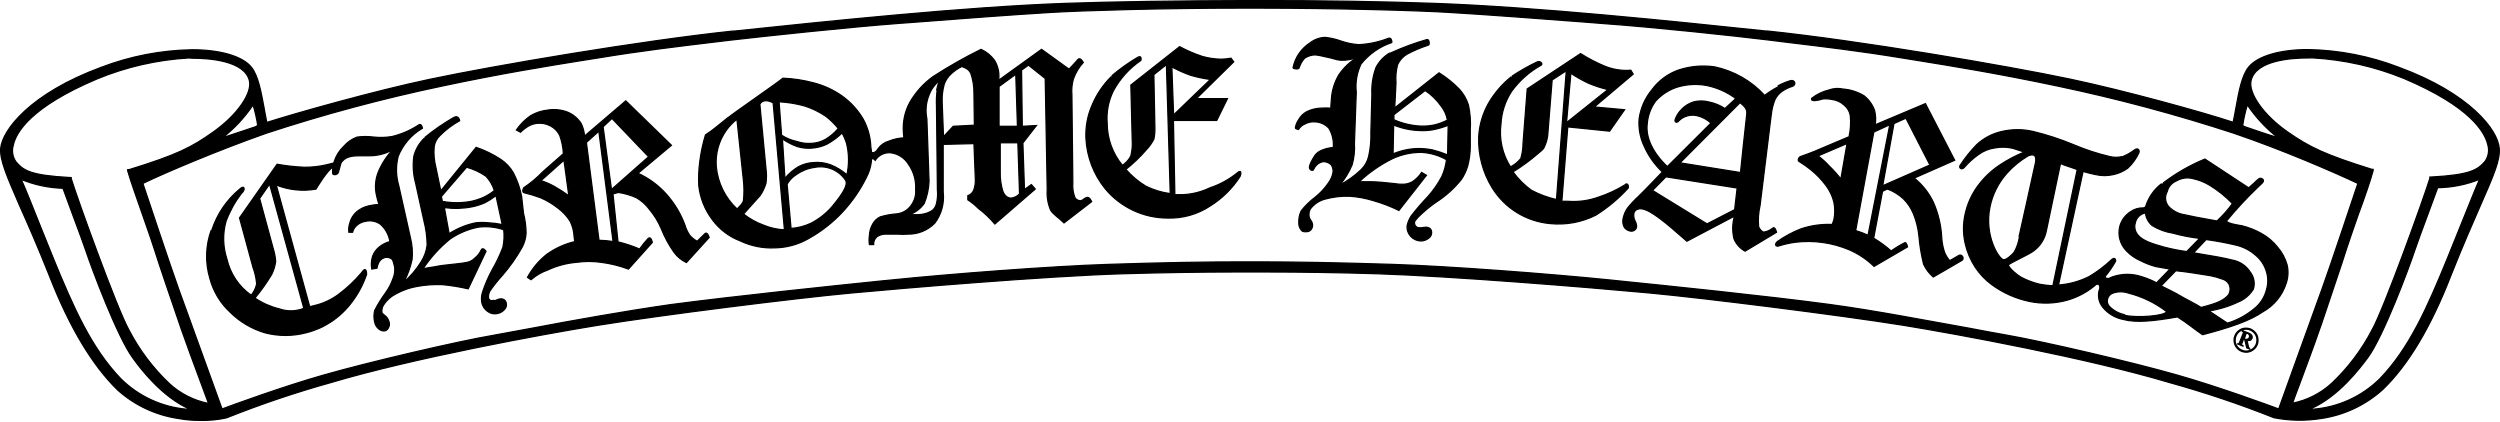
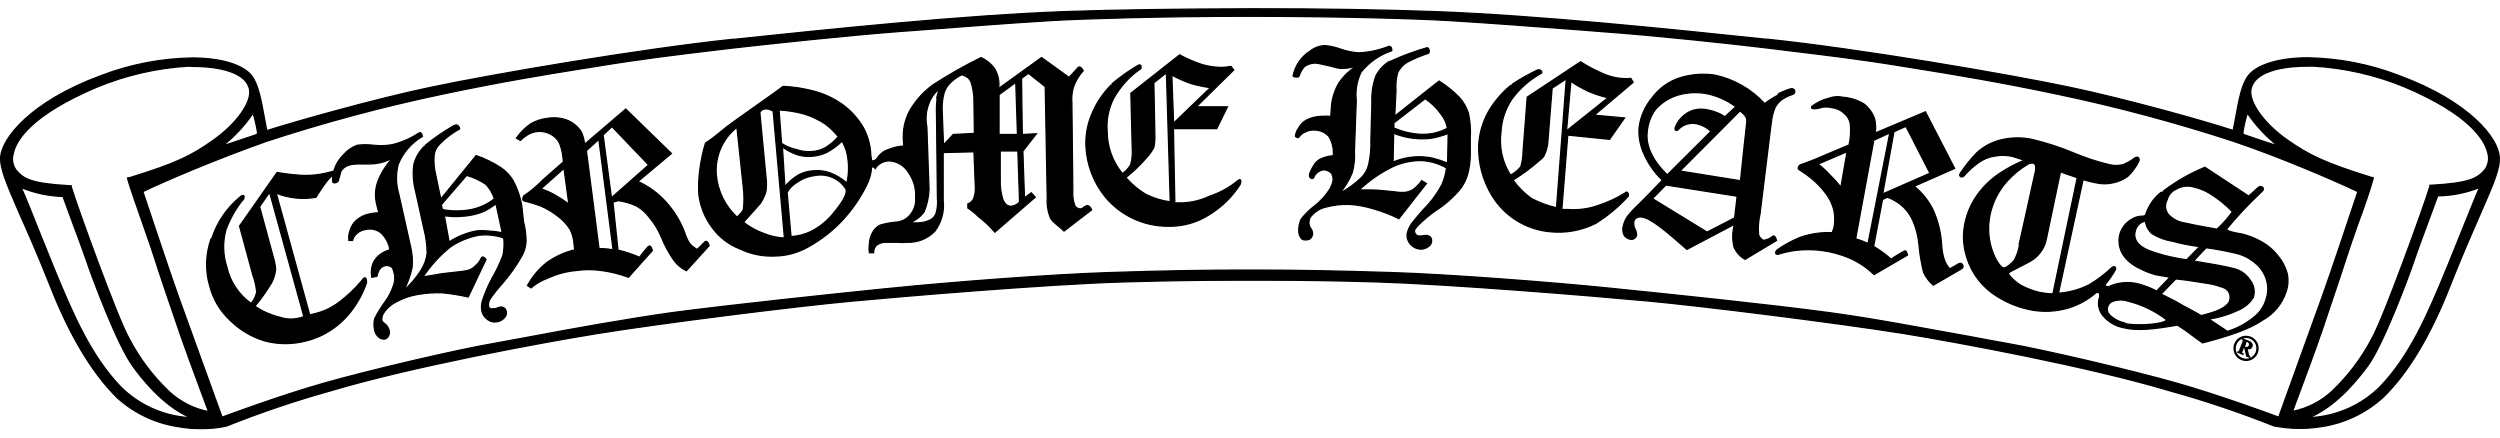
- <svg xmlns="http://www.w3.org/2000/svg" viewBox="0 0 298.91 50.35">
+ <svg xmlns="http://www.w3.org/2000/svg" width="400" height="70" viewBox="0 0 298.91 50.35">
  <path d="M258.44,409.09a13.38,13.38,0,0,1-2.53-.22,13.9,13.9,0,0,1-7.28-3.4c-3-2.91-5.76-7.48-8.14-13.58-1.46-3.66-2.63-6.33-3.57-8.42-1.59-3.66-2.38-5.48-2.29-6.89.19-2.19,3.54-6.57,12-9.69a32,32,0,0,1,10.89-2.11c3.35,0,6,.77,7.06,2.06.84,1,1.19,3,1.54,4.87.11.6.21,1.19.33,1.76,3.47-1.11,12.94-3.78,19.5-5.16,7.71-1.63,25.2-4.6,36.18-5.76h.19c10.94-1.15,27.49-2.89,39.74-3.32,5.69-.2,13.49-.31,22-.33s16.22.13,21.89.33c12.25.43,28.78,2.16,39.73,3.31h.2c11,1.15,28.47,4.13,36.18,5.75,6.55,1.38,16,4,19.49,5.16.13-.56.23-1.16.34-1.75.35-1.91.7-3.87,1.54-4.87,1.07-1.29,3.71-2.07,7.06-2.07a31.75,31.75,0,0,1,10.88,2.12c8.49,3.12,11.84,7.5,12,9.68.12,1.42-.67,3.23-2.26,6.85-.94,2.14-2.11,4.81-3.52,8.36-2.39,6.16-5.13,10.73-8.15,13.63a14,14,0,0,1-7.32,3.46,16.12,16.12,0,0,1-5.69-.09,123.59,123.59,0,0,0-12.55-4.22c-9.73-2.9-25.07-5.74-31.83-6.84-7.78-1.24-23.71-3.24-30.36-3.86-7.32-.68-23.53-2-32.44-2.29-4.56-.14-9.05-.21-13.34-.21h-3.64c-4.39,0-8.92.08-13.46.21-9.28.28-26.57,1.75-32.44,2.3-6.65.61-22.59,2.61-30.39,3.87-6.77,1.1-22.14,3.94-31.83,6.83a122.75,122.75,0,0,0-12.52,4.23A13.16,13.16,0,0,1,258.44,409.09Zm-21.35-28.81c.46,1,1.44,3.48,2.32,5.68.6,1.49,1.16,2.89,1.51,3.74,2.43,5.93,4.56,10.76,8.08,14.42a12.76,12.76,0,0,0,8,3.65h.29c-3.36-1.44-6-4.94-6.85-6.13-1.85-2.49-4.93-10.74-5.59-12.73-.3-.9-.93-2.59-1.54-4.22-.48-1.29-.94-2.55-1.23-3.35A14.2,14.2,0,0,1,237.09,380.28Zm274,27.48a12.75,12.75,0,0,0,8-3.64c3.53-3.66,5.66-8.49,8.09-14.43.35-.85.93-2.28,1.53-3.79.92-2.27,1.85-4.61,2.3-5.63a14,14,0,0,1-5,1h0c-.29.81-.76,2.07-1.24,3.36-.61,1.64-1.23,3.32-1.53,4.22-.66,2-3.74,10.25-5.59,12.74-.89,1.19-3.49,4.68-6.85,6.12Zm-259.46-27c.4,1.19,3.35,10.06,4.27,12.6s4.7,13,5.2,14.37c1-.38,7.31-2.69,12.19-4.07,5.21-1.49,15.88-4,20.37-4.76l4.62-.85c4.59-.87,10.87-2,16.46-2.8,7.57-1,19.25-2.22,25.52-2.86l.74-.07c7.23-.74,19.26-1.66,26.07-1.88s11.67-.3,16.24-.3h1.6c4.45,0,9.42.09,16.12.3,6.85.22,18.87,1.14,26.07,1.87l.76.08c6.27.64,17.93,1.83,25.5,2.85,5.61.76,11.91,2,16.52,2.81,1.78.34,3.33.63,4.55.84,4.48.78,15.15,3.27,20.38,4.77,4.88,1.38,11.16,3.68,12.19,4.07.5-1.37,4.26-11.84,5.19-14.38s3.88-11.41,4.28-12.59c-2.68-1.27-8.94-4-14.83-6a199.82,199.82,0,0,0-21.07-5.64c-7.08-1.5-12.67-2.4-16.36-3l-2.3-.37c-4.9-.81-9.6-1.37-13.75-1.87l-2-.25c-4.41-.54-13.85-1.55-20.13-2l-2-.16c-5.63-.43-11.46-.87-16.1-1.15-3.93-.25-13.58-.51-22.94-.52h-1.88c-9.37,0-19.06.28-23,.52-4.79.29-10.81.75-16.64,1.2l-1.38.1c-6.3.48-15.74,1.5-20.13,2l-2,.24c-4.18.5-8.91,1.07-13.85,1.89l-2.27.36c-3.7.6-9.29,1.49-16.39,3a198,198,0,0,0-21.07,5.65C260.57,376.81,254.3,379.47,251.63,380.76Zm5.46-15a33.88,33.88,0,0,0-10.95,2.51c-7.92,3.35-9.69,6.4-10,7.92a2.3,2.3,0,0,0,.33,2c.87,1,1.64,1.61,6.48,1.87h.11v.11c.66,2.2,5.48,15.58,6.9,18.1a24.14,24.14,0,0,0,4.83,6.42,9.72,9.72,0,0,0,4.69,2.38c-.16-.45-.5-1.37-.92-2.49-.78-2.1-1.81-4.88-2.34-6.41l-.06-.18c-.91-2.65-2.61-7.6-3.15-9.35-.24-.78-.79-2.34-1.37-4-.76-2.17-1.55-4.41-1.82-5.38v-.15H250c5.66-1.75,7.43-2.64,10-4.46,2.85-2,4.73-4.64,4.37-6.17-.56-2.42-4.91-2.69-6.75-2.69Zm253.34,0c-1.84,0-6.17.26-6.73,2.69-.36,1.53,1.52,4.18,4.37,6.16,2.6,1.81,4.43,2.71,10.08,4.47h.14v.15c-.27,1-1,3.19-1.81,5.35-.58,1.67-1.13,3.24-1.37,4-.52,1.68-2.09,6.25-3,9l-.2.55c-.53,1.57-1.6,4.45-2.39,6.57-.39,1-.71,1.91-.86,2.34a9.8,9.8,0,0,0,4.69-2.39,24,24,0,0,0,4.83-6.41c1.42-2.53,6.24-15.91,6.9-18.11V380h.11c4.74-.25,5.61-.87,6.48-1.87a2.33,2.33,0,0,0,.33-2c-.35-1.52-2.12-4.57-10-7.91a33.82,33.82,0,0,0-10.93-2.47Zm-245.62,5.61a17,17,0,0,1-3.66,3.93c1-.34,2.83-.92,3.94-1.31a.44.44,0,0,0,.16-.07.2.2,0,0,1,.11-.13A18.09,18.09,0,0,0,264.81,371.37Zm238,2.55.16.07c1.1.38,2.91,1,3.94,1.3a16.84,16.84,0,0,1-3.66-3.93,17.64,17.64,0,0,0-.55,2.44Zm-243,12.42a9.16,9.16,0,0,0-.18,5.74,8.47,8.47,0,0,0,2.45,4.09,9.92,9.92,0,0,0,4.15,2.45,9.68,9.68,0,0,0,4.9,0,9.41,9.41,0,0,0,3-1.31,10,10,0,0,0,2.5-2.37,11.71,11.71,0,0,0,1.75-3.3c0-.63-.21-.81-.6-.2a16.51,16.51,0,0,1-2.7,2.55,7.79,7.79,0,0,1-3,1.39l-.5.12-4-14.55a8.77,8.77,0,0,0,4.75.49s1.44-2.44,2.09-2.65.15-.5.15-.5l-1,.25a11.24,11.24,0,0,1-2.61.29,24.47,24.47,0,0,1-3.28-.36l-4.49,6.41,1.6,5.89a7.88,7.88,0,0,1,.45,2,3.08,3.08,0,0,1-.66,1.36,7.26,7.26,0,0,1-2.9-4.33,7.76,7.76,0,0,1-.11-4.5,12.77,12.77,0,0,1,1.84-3.34c.55-.45.37-1.08-.2-.52a10.62,10.62,0,0,0-3.33,4.9m11,9.36a4.2,4.2,0,0,1-2.94.06,9,9,0,0,1-2.91-1.29,23,23,0,0,0,2-2.82,5,5,0,0,0,.48-1.57,6.55,6.55,0,0,0-.29-1.52l-1.63-6,1.19-1.72Zm16.8-12.05a10,10,0,0,0,3.34-.1,7.34,7.34,0,0,0,1.5-.48,8.73,8.73,0,0,0,1.33-.85l.75,3.46a10.35,10.35,0,0,0-1.64-.21,7.1,7.1,0,0,0-1.52,0,9.31,9.31,0,0,0-3.19,1.3Zm-2.35-8.34a4.6,4.6,0,0,0-1.29,2.16,7.94,7.94,0,0,0,.2,3.25l1,4.53a12,12,0,0,1,.38,2.89,4.78,4.78,0,0,1-.72,2,10.78,10.78,0,0,1-2.08,2.44,10.34,10.34,0,0,0,1-2.73,7.61,7.61,0,0,0-.21-2.64L282.22,381a6.62,6.62,0,0,1-.06-3.49,6.83,6.83,0,0,1,2.9-3.35s-.11-.7-.51-.35a10,10,0,0,1-3.11,1.34,7.75,7.75,0,0,1-2.19.07,7.87,7.87,0,0,0-2,0,3.85,3.85,0,0,0-1.6,1.11,4.32,4.32,0,0,0-1.14,1.81,3.7,3.7,0,0,0-.19,1.43c.06.24.61.17.69-.15s.27-.91.31-1.11a1.69,1.69,0,0,1,.9-.7,3.24,3.24,0,0,1,.9-.15c1.36,0,2.1,0,2.4-.06a5.4,5.4,0,0,0,2-.68,8.73,8.73,0,0,0-1.73,2.66,4.64,4.64,0,0,0-.2,2.91q.09.42.27,1c-.45,0-.87.08-1.2.15a3.44,3.44,0,0,0-1.46.71,2.62,2.62,0,0,0-.82,1.32,2.51,2.51,0,0,0-.12,1.13h.44a1.58,1.58,0,0,1,.56-.86,1.9,1.9,0,0,1,1-.45,2.19,2.19,0,0,1,1.79.36,3.5,3.5,0,0,1,1.12,2.07,3.26,3.26,0,0,0-1.28.65,2.54,2.54,0,0,0-.79,1.1A3.18,3.18,0,0,0,279,391l.62-.11c.16-.83.5-1.16,1-1.28a1,1,0,0,1,.76.18c.2.14.29.73.36,1a2.74,2.74,0,0,1-.19,1.32,6.78,6.78,0,0,1-.91,1.75,15.18,15.18,0,0,0-1.29,2.09,2.88,2.88,0,0,0,0,1.4,1.37,1.37,0,0,0,.5.82.94.94,0,0,0,.72.22A.63.63,0,0,0,281,398a.79.79,0,0,0,.09-.59,1.52,1.52,0,0,0-.38-.73c-.3-.27-.46-.33-.5-.5a1.41,1.41,0,0,1,.2-.89,3.77,3.77,0,0,1,1.51-1.34,8,8,0,0,1,2.52-.88,13.65,13.65,0,0,1,3-.21,24.07,24.07,0,0,1,3.09.5l2.13-4.49s-.41-.56-.58-.14a2.56,2.56,0,0,1-.72.93,1.86,1.86,0,0,1-1,.55c-.25.06-.81.12-1.14.16-1.21.14-2,.2-2.7.36-.3.06-.79.09-1.4.25a16,16,0,0,1,3.21-3.55,9,9,0,0,1,3.45-1.45,6.84,6.84,0,0,1,3,.32,6.65,6.65,0,0,1-.1,2.09,18.21,18.21,0,0,1-1.31,2.75,16.05,16.05,0,0,0-1.13,2.63,2.61,2.61,0,0,0-.09,1.21,1.71,1.71,0,0,0,.7,1.08,1.4,1.4,0,0,0,1.16.26,1.5,1.5,0,0,0,.91-.55.76.76,0,0,0,.16-.68.62.62,0,0,0-.28-.44.73.73,0,0,0-.56-.06,1.89,1.89,0,0,0-.4.15c-.17.08-.17,0-.27,0a.51.51,0,0,1-.41,0,.4.4,0,0,1-.2-.28,1.39,1.39,0,0,1,.18-.86,18.1,18.1,0,0,1,1.45-1.82,20,20,0,0,0,2.4-3.41,4.08,4.08,0,0,0,.46-1.67,10.15,10.15,0,0,0-.31-2.37l-.22-2a10.3,10.3,0,0,0-1-2.85,4.81,4.81,0,0,0-1.51-1.6,12.89,12.89,0,0,0-2.93-1.43l-4.23,5.2-.59-2.84a7.27,7.27,0,0,1-.2-2.42,2.22,2.22,0,0,1,.69-1.35,10.33,10.33,0,0,1,2.36-1.78s-.11-.72-.71-.38a25.53,25.53,0,0,0-3.46,2.39m5,3.55a7.81,7.81,0,0,1,2.32,1.08,4.57,4.57,0,0,1,1,1.71,5.69,5.69,0,0,1-1.25.79,6.78,6.78,0,0,1-1.54.51,9.35,9.35,0,0,1-3.43,0l-.12-.59Zm12.22,3.42a17.4,17.4,0,0,0-1.77-1.14,8.63,8.63,0,0,0-1.56-.67l2.75-2.45Zm5.29,5.47a11.92,11.92,0,0,0-1.68-.15l-1.51-11.7,1.49-1.34Zm-3.41-12.61a4,4,0,0,0-.41-1.51,3.58,3.58,0,0,0-1.59-1.34A4.53,4.53,0,0,0,300,372a5.11,5.11,0,0,0-2,.66,6.84,6.84,0,0,0-1.71,1.71l.49.27a4.86,4.86,0,0,1,1-.76,2.73,2.73,0,0,1,.94-.3,2.76,2.76,0,0,1,1.64.3,2.47,2.47,0,0,1,1.11,1.13,7.51,7.51,0,0,1,.44,2.2l-2.45,2.15a13.89,13.89,0,0,1-2.29,1.92s-.3.52.07.6a16.71,16.71,0,0,1,1.94.59,9.21,9.21,0,0,1,2.08,1.24,5.8,5.8,0,0,1,1.46,1.57,4.59,4.59,0,0,1,.47,1.84l.08.6a9.55,9.55,0,0,0-3.34,1.52,8.93,8.93,0,0,0-2.31,2.75l.42.28a6.24,6.24,0,0,1,2-1.16,10.19,10.19,0,0,1,3.46-.92,10.51,10.51,0,0,1,2.91,0,14.75,14.75,0,0,1,3.28.81l2.85-3.18s-.13-.83-.52-.45a13.14,13.14,0,0,0-1,1.24,15.91,15.91,0,0,0-2.58-.86l-.6-5.73.64-.18a7.8,7.8,0,0,1,2.2.65,5.17,5.17,0,0,1,1.51,1.36,9.13,9.13,0,0,1,1.43,2.34,13.53,13.53,0,0,0,1.53,2.82,3.94,3.94,0,0,0,1.47,1.21l2.72-3s-.21-.76-.53-.43l-.9.89a3.15,3.15,0,0,1-.88-.7,4.25,4.25,0,0,1-.6-1.28,11.6,11.6,0,0,0-2.25-3.7,10.14,10.14,0,0,0-3.35-2.45l4-3.35-5.46-5.31Zm7.66,2.47-4.44,3.92-1-7.5,1.06-1Zm16.56,3.28a3.16,3.16,0,0,1,1.1-1.14,4.77,4.77,0,0,1,2.15-.86,3.6,3.6,0,0,1,3.68,1.44c.6.67-.85,2.38-1.54,3.23a8.43,8.43,0,0,1-2.53,2,6.62,6.62,0,0,1-2.39.62Zm-.56-5.42a7.21,7.21,0,0,0,1.8.93,4.65,4.65,0,0,0,1.69.18,5.07,5.07,0,0,0,1.8-.46,8.15,8.15,0,0,0,1.85-1.36,7.89,7.89,0,0,1,.51,1.18,8.29,8.29,0,0,1,.06,3.83,6.81,6.81,0,0,0-2-1.21,4.61,4.61,0,0,0-2-.25,4.21,4.21,0,0,0-1.8.5,6.08,6.08,0,0,0-1.61,1.39Zm-4.66,5a11.48,11.48,0,0,1,0,2.39c-.1.38-.39.6-.76,1a7.89,7.89,0,0,1-2.49-5.08,6.61,6.61,0,0,1,1.19-4.32,6.64,6.64,0,0,1,1.28-1.34ZM327.7,371a14,14,0,0,1,3.06.5,9.87,9.87,0,0,1,2.53,1.23,9.07,9.07,0,0,1,1.49,1.46,6.35,6.35,0,0,1-1.52,1.3,3.77,3.77,0,0,1-1.64.48,4.37,4.37,0,0,1-1.82-.23A5.41,5.41,0,0,1,328,375Zm-6.07,1.86c-1.08.85-1.92,1.6-2.73,2.1a18.89,18.89,0,0,0-.68,3.18,15.58,15.58,0,0,0-.12,2.91,8.25,8.25,0,0,0,1.59,4,7.41,7.41,0,0,0,3.34,2.57,8.73,8.73,0,0,0,4.2.84,8.28,8.28,0,0,0,4-1.11,16.46,16.46,0,0,0,4.1-3.22,17.53,17.53,0,0,0,2.83-4.13,5.48,5.48,0,0,0,.51-3.57,7.41,7.41,0,0,0-.92-3.37,9.06,9.06,0,0,0-2.5-2.74,10.39,10.39,0,0,0-3.45-1.59,16.82,16.82,0,0,0-3.64-.55c-.59.51-6,4.24-6.54,4.71m6.72,13.42a7.37,7.37,0,0,1-2.5-.56,8.56,8.56,0,0,1-2.39-1.33l2-2.23a5.48,5.48,0,0,0,.68-1.44,6.36,6.36,0,0,0,0-1.79l-.73-7.67c.29-.56,1-.5,1.59-.16Zm28.11-4.3a1.62,1.62,0,0,1-1,.51c-.42,0-.77-.26-1-.83a7.4,7.4,0,0,1-.31-2.29v-3.5h2.11Zm-9.85-12.41a10.83,10.83,0,0,0-.08,1.9l.11,10a5.06,5.06,0,0,1-.13,1.75,1.37,1.37,0,0,1-.64.85,3.41,3.41,0,0,1-1.59.4h-1a3.7,3.7,0,0,0,1.78-1.34,7.82,7.82,0,0,0,.58-2.66l-.26-7.47a4.93,4.93,0,0,1,.24-2.79,4,4,0,0,1,1.26-1.77,6.1,6.1,0,0,0-.34,1.17m9.67,4.29H354v-4.76l2-1.46Zm6.18-6.82-3.3-2.38-5.13,3.7a3.62,3.62,0,0,0-.5-2.4,4.2,4.2,0,0,0-1.6-1.3,56.77,56.77,0,0,0-5.74,3.26,9.86,9.86,0,0,0-2.79,3.1,6.47,6.47,0,0,0-.75,3.62,4.39,4.39,0,0,0,.06.6,5.54,5.54,0,0,0-1.81.4,2.4,2.4,0,0,0-1.26.87c-.72,1.26-1.47-.34-1.67.52-.37,1.55.9.24,1.3.9a2,2,0,0,1,1.79-.91,2.9,2.9,0,0,1,2.2,1.39,4.71,4.71,0,0,1,.85,3,2.75,2.75,0,0,1-.55,1.92,2.39,2.39,0,0,1-1.68,1,9.17,9.17,0,0,0-2,.36,2,2,0,0,0-.9.85,2.94,2.94,0,0,0-.4,1.4,3.51,3.51,0,0,0,0,1.06H339a1.2,1.2,0,0,1,.4-.94,1.86,1.86,0,0,1,1.13-.31h1.34a6.53,6.53,0,0,0,1.19,0,4.36,4.36,0,0,0,3.26-1.32,5.14,5.14,0,0,0,1-3.72v-5.69L351,376l.16,4.13a3.42,3.42,0,0,1-.17,1.39,1.18,1.18,0,0,1-.72.71v.49a7.47,7.47,0,0,1,1.23,1,12.41,12.41,0,0,1,2,1.89l4.83-4.18-.47-.53-.82.59-.19-5.57,1.62-2.08-1.69.09-.09-6.72.83-.59,2,1.59.24,13.31a5.31,5.31,0,0,0,.4,2.42c.27.5,1,.93,1.61,1.54l3.3-2.54s-.26-.67-.65-.48-.44.36-.67.37a.77.77,0,0,1-.68-.38,4.05,4.05,0,0,1-.25-1.77l-.11-10.51a5.31,5.31,0,0,1,.17-1.87,5.75,5.75,0,0,1,1.19-2s-.35-.7-.65-.34-1.05,1.14-1.05,1.14m-13.85,6.83-1.16,1.24-.16-4.09a7,7,0,0,1,.25-2.2,3,3,0,0,1,.8-1.2,5.26,5.26,0,0,1,1.3-.9c.66.25.82.37,1.07.8A7.14,7.14,0,0,1,351,370l.05,3.8Zm26.35-1.36-.21-5.74a15.66,15.66,0,0,0,2.25,1,16.11,16.11,0,0,0,2.36.5Zm-7.45-4.58a10.57,10.57,0,0,0-2.29,3.4,8.84,8.84,0,0,0-.74,4,10.4,10.4,0,0,0,2.3,6,9.7,9.7,0,0,0,7.5,3.51,8.7,8.7,0,0,0,5-1.41,11.47,11.47,0,0,0,3.63-3.57c.19-.51.09-.78-.31-.44a10.37,10.37,0,0,1-3.32,1.82,8.27,8.27,0,0,1-3.3.81l-.87,0-.17-8.88h5.18l1.28-2.61h-3.72l4.47-4.4-.33-.43a7.33,7.33,0,0,1-1.17.12,8.88,8.88,0,0,1-2.25-.33,16.87,16.87,0,0,1-2.72-1.17L369.76,369l.16,6.5a6.09,6.09,0,0,1-.17,2,3,3,0,0,1-1,1.1,7.88,7.88,0,0,1-1.82-5,7.43,7.43,0,0,1,.75-3.93,10.4,10.4,0,0,1,3.28-3.62s.16-.6-.32-.4a22.35,22.35,0,0,0-3.17,2.25m7,14.08a9.25,9.25,0,0,1-2.94-.9,10.14,10.14,0,0,1-2.37-2,17.85,17.85,0,0,0,2.47-2.37,5.41,5.41,0,0,0,.88-1.24,6,6,0,0,0,.12-1.46l-.12-6.26,1.5-1.19Zm26.71-8.2a9.11,9.11,0,0,0,3.2.66,7,7,0,0,0,1.57-.11,11,11,0,0,0,1.75-.52l-.07,3.54a13.56,13.56,0,0,0-1.79-.59,8.47,8.47,0,0,0-1.56-.17,8,8,0,0,0-3.17.64Zm-.44-8.63a4.33,4.33,0,0,0-1.67,1.75,8.11,8.11,0,0,0-.49,3.22l-.12,4.5a11.58,11.58,0,0,1-.27,2.92,3.23,3.23,0,0,1-.89,1.57,11.17,11.17,0,0,1-2.58,1.85,8.78,8.78,0,0,0,1.5-2.44,7.53,7.53,0,0,0,.27-2.53l.22-6.14a6.27,6.27,0,0,1,.57-3.37,7.91,7.91,0,0,1,3.66-2.56c.08,0,0-.63-.35-.52a11.28,11.28,0,0,1-3.57.77,8,8,0,0,1-2.16-.44,7.64,7.64,0,0,0-1.9-.43,3.07,3.07,0,0,0-1.75.64,4.62,4.62,0,0,0-2.06,3c.08.16.71.19.73,0a3.07,3.07,0,0,1,.65-1.15,2.34,2.34,0,0,1,1.31-.4,7.37,7.37,0,0,1,1,.19c1.33.26,1.3.38,2,.45a4.7,4.7,0,0,0,2.08-.39,7,7,0,0,0-2.29,2.14,6.42,6.42,0,0,0-.89,2.88c0,.29-.08.68-.06,1.1a9.1,9.1,0,0,0-1.17,0,4.11,4.11,0,0,0-1.71.42,2.42,2.42,0,0,0-1,1,2.26,2.26,0,0,0-.37.93c0,.15.37.2.37.2a1.65,1.65,0,0,1,.82-.68,2,2,0,0,1,1.08-.23,2.33,2.33,0,0,1,1.73.75,3.77,3.77,0,0,1,.53,2.32,4.16,4.16,0,0,0-1.54.4,1.83,1.83,0,0,0-.8.78c-.22.36-.58,1-.5,1.27s.41.4.51.13a1.52,1.52,0,0,1,1.17-.9,1.47,1.47,0,0,1,.91.37,1.4,1.4,0,0,1,.23.87,3,3,0,0,1-.53,1.28,7.83,7.83,0,0,1-1.61,1.74,9,9,0,0,0-1.67,1.63,2.92,2.92,0,0,0-.29,1.4,1.3,1.3,0,0,0,.3.91c.21.25.43.17.65.18a.66.66,0,0,0,.48-.21.82.82,0,0,0,.22-.55,1.06,1.06,0,0,0-.24-.63,1.09,1.09,0,0,1-.19-.76,1.07,1.07,0,0,1,.32-.76,3.21,3.21,0,0,1,1.66-1,9.73,9.73,0,0,1,2.86-.33,12.32,12.32,0,0,1,2.86.53,18.25,18.25,0,0,1,3.05,1.17l3.29-4.2-.57-.34a3.91,3.91,0,0,1-1.09,1.1,2.28,2.28,0,0,1-1.2.31,4.22,4.22,0,0,1-.89-.07c-1.21-.14-2.17-.22-2.89-.23h-1.4a16.44,16.44,0,0,1,4-2.77,8,8,0,0,1,3.5-.74,6.84,6.84,0,0,1,2.94.87,7,7,0,0,1-.55,2,11.87,11.87,0,0,1-1.67,2.41,28.73,28.73,0,0,0-2,2.32,3.49,3.49,0,0,0-.5,1.22,1.66,1.66,0,0,0,.43,1.21,1.71,1.71,0,0,0,1.18.56,1.5,1.5,0,0,0,1-.35.77.77,0,0,0,.33-.61.67.67,0,0,0-.16-.5A.78.78,0,0,0,405,386a2.16,2.16,0,0,0-.43.06,2.87,2.87,0,0,1-.42,0c-.17,0-.24-.11-.34-.2a.63.63,0,0,1-.14-.4c0-.22.18-.35.42-.65a16.24,16.24,0,0,1,2.12-1.78,12.44,12.44,0,0,0,3.06-2.74,5.8,5.8,0,0,0,.76-1.6,9.19,9.19,0,0,0,.31-2.31v-2a10.64,10.64,0,0,0-.22-3,5.07,5.07,0,0,0-1.11-1.91,13.25,13.25,0,0,0-2.4-1.93l-5.3,4.19.15-3a6.67,6.67,0,0,1,.19-2.17,2.81,2.81,0,0,1,1.12-1.25,15.12,15.12,0,0,1,2.55-1.08c.19,0,.15-.74-.16-.67a30.84,30.84,0,0,0-4.39,1.63m4.18,4.46a7.23,7.23,0,0,1,1.89,1.84,3.73,3.73,0,0,1,.77,1.7,7,7,0,0,1-1.52.57,6.57,6.57,0,0,1-1.62.15,9,9,0,0,1-3.26-.76v-.61Zm16.9,3.84.52-5.9a15.64,15.64,0,0,0,2.13,1.2,15.17,15.17,0,0,0,2.3.75ZM415.26,368a11.33,11.33,0,0,0-2.75,3.2,9.22,9.22,0,0,0-1.16,3.94,10.88,10.88,0,0,0,1.61,6.14,9.08,9.08,0,0,0,6.93,4.28,9.91,9.91,0,0,0,5.45-1,18.5,18.5,0,0,0,3.87-3.23c.12-.21-.07-.75-.37-.4a14.56,14.56,0,0,1-3.13,1.46,8.77,8.77,0,0,1-3.69.51h-.73L422,374l5,.51,1.79-2.56-3.62-.33,4.65-3.93-.28-.46a5.73,5.73,0,0,1-1.08,0,6.72,6.72,0,0,1-2-.47,19,19,0,0,1-2.93-1.52l-6.38,4.22-.5,6.5a6.36,6.36,0,0,1-.27,1.83,3.92,3.92,0,0,1-1.23,1,7.69,7.69,0,0,1-1.14-5.12,7.84,7.84,0,0,1,1.26-3.9,10.86,10.86,0,0,1,3.53-3.14c.29-.13-.08-.59-.47-.39a24.08,24.08,0,0,0-3,1.7m5.32,14.75a12.27,12.27,0,0,1-3-1.11,9.73,9.73,0,0,1-2.2-2.2,23.07,23.07,0,0,0,3-2.2c.31-.28.62-.47.72-.73a4.43,4.43,0,0,0,.43-1.43l.53-6.63,1.69-1.1Zm21.6-1.38-.3,2.59-3.3,1.7-6.52-4,1.6-1.63Zm.4-1.85-7.23-1.16,7.18-7.2c.34.32.9.66.8,1.36-.08.53-.75,7-.75,7m4.45-10.22a11,11,0,0,0-1.56,1,11.29,11.29,0,0,0-6-3.42,9.54,9.54,0,0,0-4.26.37,6.69,6.69,0,0,0-3.23,2.39,6.91,6.91,0,0,0-1.52,3.46,6.38,6.38,0,0,0,.59,3.24,9.49,9.49,0,0,0,2.19,3.11l-2,2.07c-.1.1-.72.71-.83.83a11.91,11.91,0,0,0-1.34,1.43,3.32,3.32,0,0,0-.54,1.32,1.49,1.49,0,0,0,.18,1,1.16,1.16,0,0,0,.72.42.63.63,0,0,0,.48-.11.57.57,0,0,0,.25-.41,1.46,1.46,0,0,0-.2-.72,1.56,1.56,0,0,1-.14-.81.64.64,0,0,1,.27-.47,1,1,0,0,1,.7-.14c1.05.15,2.74,1.54,5.38,3.87l5.69-3a5.27,5.27,0,0,0-.06,2.7,3,3,0,0,0,1.33,1.49l1-.6,2.76-1.66s-.17-.71-.44-.51a2.1,2.1,0,0,1-1.07.49c-.22,0-.51-.35-.63-.62a8.07,8.07,0,0,1,.17-2.56l1.23-10c.06-.41.1-.73.13-1a6.46,6.46,0,0,1,.43-1.68,2.72,2.72,0,0,1,.79-.94,4.7,4.7,0,0,1,1.31-.64c.46-.17.3-.8-.24-.67a7.49,7.49,0,0,0-1.55.65m-6.3,2.69a5.4,5.4,0,0,0-1.93-.79,3.55,3.55,0,0,0-1.83,0,3.38,3.38,0,0,0-1.53,1,3.18,3.18,0,0,0-.66,1.1.27.27,0,0,0,0,.22c0,.06.08.1.14.1a.32.32,0,0,0,.3-.17,2.35,2.35,0,0,1,2.18-.61,3.63,3.63,0,0,1,1.66.89l-5.22,5.2c-1.81-1.72-2.6-3.56-2.4-5.12a5.25,5.25,0,0,1,1-2.71,5.87,5.87,0,0,1,2.67-1.7,7.47,7.47,0,0,1,3.49-.16,8.85,8.85,0,0,1,3.43,1.55Zm13.86,8.42a14.53,14.53,0,0,0-1.37-1.53,9.9,9.9,0,0,0-1.35-1.23l3.46-1.48Zm3.25,6.73a10.21,10.21,0,0,0-1.48-.56l2.17-11.78,1.91-.88Zm.86-13.21a4.38,4.38,0,0,0-.08-1.72,3.91,3.91,0,0,0-1.25-1.74,5.64,5.64,0,0,0-2.51-.81,3,3,0,0,0-1.69.11,5.37,5.37,0,0,0-2.07,1c-.07.25.1.25.37.27a3.85,3.85,0,0,0,.95-.2,3.4,3.4,0,0,1,1.09.06,2.55,2.55,0,0,1,1.49.69,2,2,0,0,1,.72,1.24,8.23,8.23,0,0,1-.15,2.53l-3.27,1.38c-1.19.54-2.36.92-2.56,1s-.35.47-.15.57a13.54,13.54,0,0,1,1.42,1,10.64,10.64,0,0,1,1.82,1.9,5.53,5.53,0,0,1,.92,1.94,5.31,5.31,0,0,1,0,2.17l-.2.53a10.28,10.28,0,0,0-3.74.53,13.22,13.22,0,0,0-2.82,1.52c-.37.33-.2.69.29.48a11.66,11.66,0,0,1,1.88-.41,12.64,12.64,0,0,1,6.4.89,9.84,9.84,0,0,1,3,2l4-2.33s-.1-.53-.3-.51a12.53,12.53,0,0,0-1.66,1,13.62,13.62,0,0,0-2.09-1.53l1.06-5.6a3.53,3.53,0,0,1,.6-.28,5.71,5.71,0,0,1,1.9,1.17,5.3,5.3,0,0,1,1.18,1.75,9.5,9.5,0,0,1,.67,2.66,21.56,21.56,0,0,0,.56,3.4,4.54,4.54,0,0,0,1.16,1.54s3.14-1.81,3.44-2,0-.8-.38-.58l-1.09.63a3.33,3.33,0,0,1-.62-1,6.7,6.7,0,0,1-.34-1.76,12,12,0,0,0-1-4.23,8.32,8.32,0,0,0-2.29-2.89l4.84-2.13-3.5-6.77Zm6.54,4.81-5.65,2.48L461,373.6l1.43-.64ZM480,393a11.85,11.85,0,0,1-1.56-.18,9.45,9.45,0,0,1-2.24-.84c-.44-.24-1.43-1.06-1.53-1.48.42-.33,2.4-1.21,3-1.65a3.91,3.91,0,0,0,1.56-2.47l1.68-8c.63.28,1.21.42,2,.72Zm8.3-15.45a3.16,3.16,0,0,1-1.5,0,26.87,26.87,0,0,1-4.33-1.42,32.54,32.54,0,0,0-4.83-1.58,8.27,8.27,0,0,0-3.74,0,6.48,6.48,0,0,0-3,1.57,16,16,0,0,0-2,2.5c-.18.35.27.57.55.18a9.23,9.23,0,0,1,1.64-1.48,4.31,4.31,0,0,1,2-.81,5.08,5.08,0,0,1,2.15.06l1.35.44a16.3,16.3,0,0,0-2.92,1.54A10.31,10.31,0,0,0,471,381.1a8.91,8.91,0,0,0-1.5,3.37,7.87,7.87,0,0,0,0,3.41,8.69,8.69,0,0,0,1.19,2.86,8.19,8.19,0,0,0,2,2.12,11.65,11.65,0,0,0,4.47,2,9.55,9.55,0,0,0,4.72-.19,9,9,0,0,0,3.29-1.83c.1-.07.5-.1.44.46a5.2,5.2,0,0,0,1.1-1.07c.21-.19-.69,0-.42-.4a11.54,11.54,0,0,0,1.22-1.79s0-.61-.53-.13a15.19,15.19,0,0,1-2.66,2,9.79,9.79,0,0,1-3.65,1l2.94-13.58c.6.18,1.06.28,1.49.37a4.68,4.68,0,0,0,2.15,0,4.53,4.53,0,0,0,1.7-.76,5.91,5.91,0,0,0,1.34-1.85c.1-.3-.09-.65-.55-.32a6.19,6.19,0,0,1-1.42.8M476,387.15a5.32,5.32,0,0,1-.62,1.82c-.22.31-1,1-1.3.91-.57-.13-2.3-2.9-1.6-6.31a8.63,8.63,0,0,1,2-4,10.65,10.65,0,0,1,2.55-2.1c.43-.18,1.25-.41.79,1.25-.2,1-1.87,8.43-1.87,8.43m12.68,9.32a3.57,3.57,0,0,1-1.87-1,.94.94,0,0,1-.22-.91,1,1,0,0,1,.65-.69,2.85,2.85,0,0,1,1.84,0,12.65,12.65,0,0,1,4.55,2.2c0,.53-3.62.82-5,.45m6.12-5.32c1.15.11,2.13.27,4.08.58a8.48,8.48,0,0,1,1.47.41,1.3,1.3,0,0,1,.82.64,1.4,1.4,0,0,1-.06,1.25c-.56.64-1.26,1-3.29,1.51-.5-.34-2.12-1.15-2.6-1.45s-1.39-.72-2.18-1.13Zm3.62-3.73a36,36,0,0,1,3.6.67,5.44,5.44,0,0,1,2.34,1.22,4,4,0,0,1,1.29,2,3.72,3.72,0,0,1,0,2.07A4.22,4.22,0,0,1,504,395.8a9.07,9.07,0,0,1-3.13,1.67l-2.2-1.46a13.51,13.51,0,0,0,3.73-1.18,3.83,3.83,0,0,0,1.57-1.43,2.24,2.24,0,0,0-.41-2.09,3.18,3.18,0,0,0-2.09-1.38c-.8-.22-2.53-.53-4.65-.87ZM496,388.91a22.56,22.56,0,0,1-2.65-.52c-1.55-.42-2.64-.81-3.16-1.44a1.54,1.54,0,0,1-.33-1.49,1.5,1.5,0,0,1,1.2-1.17,2.38,2.38,0,0,0,.8,1.5,6.7,6.7,0,0,0,2.51.92,20.82,20.82,0,0,0,3.18.62Zm-3-8.12a5.49,5.49,0,0,0-1.87,2.62c0,.25-.33.28-.33.28a2.46,2.46,0,0,0-1.49.44A3,3,0,0,0,488,385.9a3.09,3.09,0,0,0,0,1.51,3.19,3.19,0,0,0,.81,1.43,5.29,5.29,0,0,0,1.7,1.17,9.48,9.48,0,0,0,1.78.69L494,391l-1.6,1.65a9.6,9.6,0,0,0-1.73-.72,5.4,5.4,0,0,0-3.53,0,2.54,2.54,0,0,0-1.62,1.65,2.28,2.28,0,0,0,.46,2,4.17,4.17,0,0,0,2.42,1.44c1.59.43,3.71.19,6.5-.3,1.27.8,2.06,1.5,3,2.13,3.31-.87,5.65-1.67,7.17-2.72a6,6,0,0,0,2.83-3.44,4,4,0,0,0,.1-2.21,5.63,5.63,0,0,0-1.12-2.08,6.45,6.45,0,0,0-1.94-1.65,9.51,9.51,0,0,0-2.35-.93s-1.83-.25-1.82-.58a45.69,45.69,0,0,1,3.71-4c.31-.31.64-.57.67-.69a.31.31,0,0,0,0-.23.38.38,0,0,0-.2-.15.37.37,0,0,0-.27,0,4.36,4.36,0,0,0-.62.55l-.65.57-5.23-3.44a21.87,21.87,0,0,0-5,2.87m6.48,4.54c-2.15-.38-3.3-.6-3.9-.75a3.29,3.29,0,0,1-1.93-1,1.57,1.57,0,0,1-.16-1.77,1.84,1.84,0,0,1,1.1-1.28,2.61,2.61,0,0,1,2-.27,6.62,6.62,0,0,1,1.93.76,13.62,13.62,0,0,1,2.77,2.22,13.44,13.44,0,0,1-1.86,2.09m3.49,13.42a.41.41,0,0,1,.16,0,.37.37,0,0,1,.23.5.32.32,0,0,1-.21.2.59.59,0,0,1-.4,0h0Zm-.43-.23c.06,0,.1,0,.11.07a.11.11,0,0,1,0,.08.84.84,0,0,1-.06.18l-.4,1-.07.15h-.09a.23.23,0,0,1-.13,0v0l.69.28v-.06a.17.17,0,0,1-.15-.09.11.11,0,0,1,0-.11l.23-.59.14.06.24,1,.35.14v-.06l-.09-.07a.77.77,0,0,1-.07-.19l-.16-.72a.74.74,0,0,0,.38,0,.41.41,0,0,0,.2-.21.45.45,0,0,0,0-.36.71.71,0,0,0-.36-.28l-.72-.29Zm.24-.37a1.33,1.33,0,0,0-.69.29,1.38,1.38,0,0,0-.45.6,1.29,1.29,0,0,0-.09.73,1.33,1.33,0,0,0,.29.69,1.41,1.41,0,0,0,.59.44,1.49,1.49,0,0,0,.73.1,1.43,1.43,0,0,0,.69-.3,1.36,1.36,0,0,0,.45-.59,1.42,1.42,0,0,0,.08-.74,1.25,1.25,0,0,0-.29-.69,1.52,1.52,0,0,0-.58-.44,1.62,1.62,0,0,0-.73-.09m1.21.6a1.23,1.23,0,0,1,.27.63,1.41,1.41,0,0,1-.08.68,1.32,1.32,0,0,1-.4.54,1.26,1.26,0,0,1-.64.27,1.23,1.23,0,0,1-.66-.09,1.32,1.32,0,0,1-.54-.4,1.23,1.23,0,0,1-.27-.63,1.37,1.37,0,0,1,.09-.67,1.32,1.32,0,0,1,.4-.54,1.3,1.3,0,0,1,.64-.27,1.34,1.34,0,0,1,.66.08,1.46,1.46,0,0,1,.53.4" transform="translate(-234.55 -358.83)" style="stroke:#000;stroke-miterlimit:10;stroke-width:0.15px" />
</svg>
